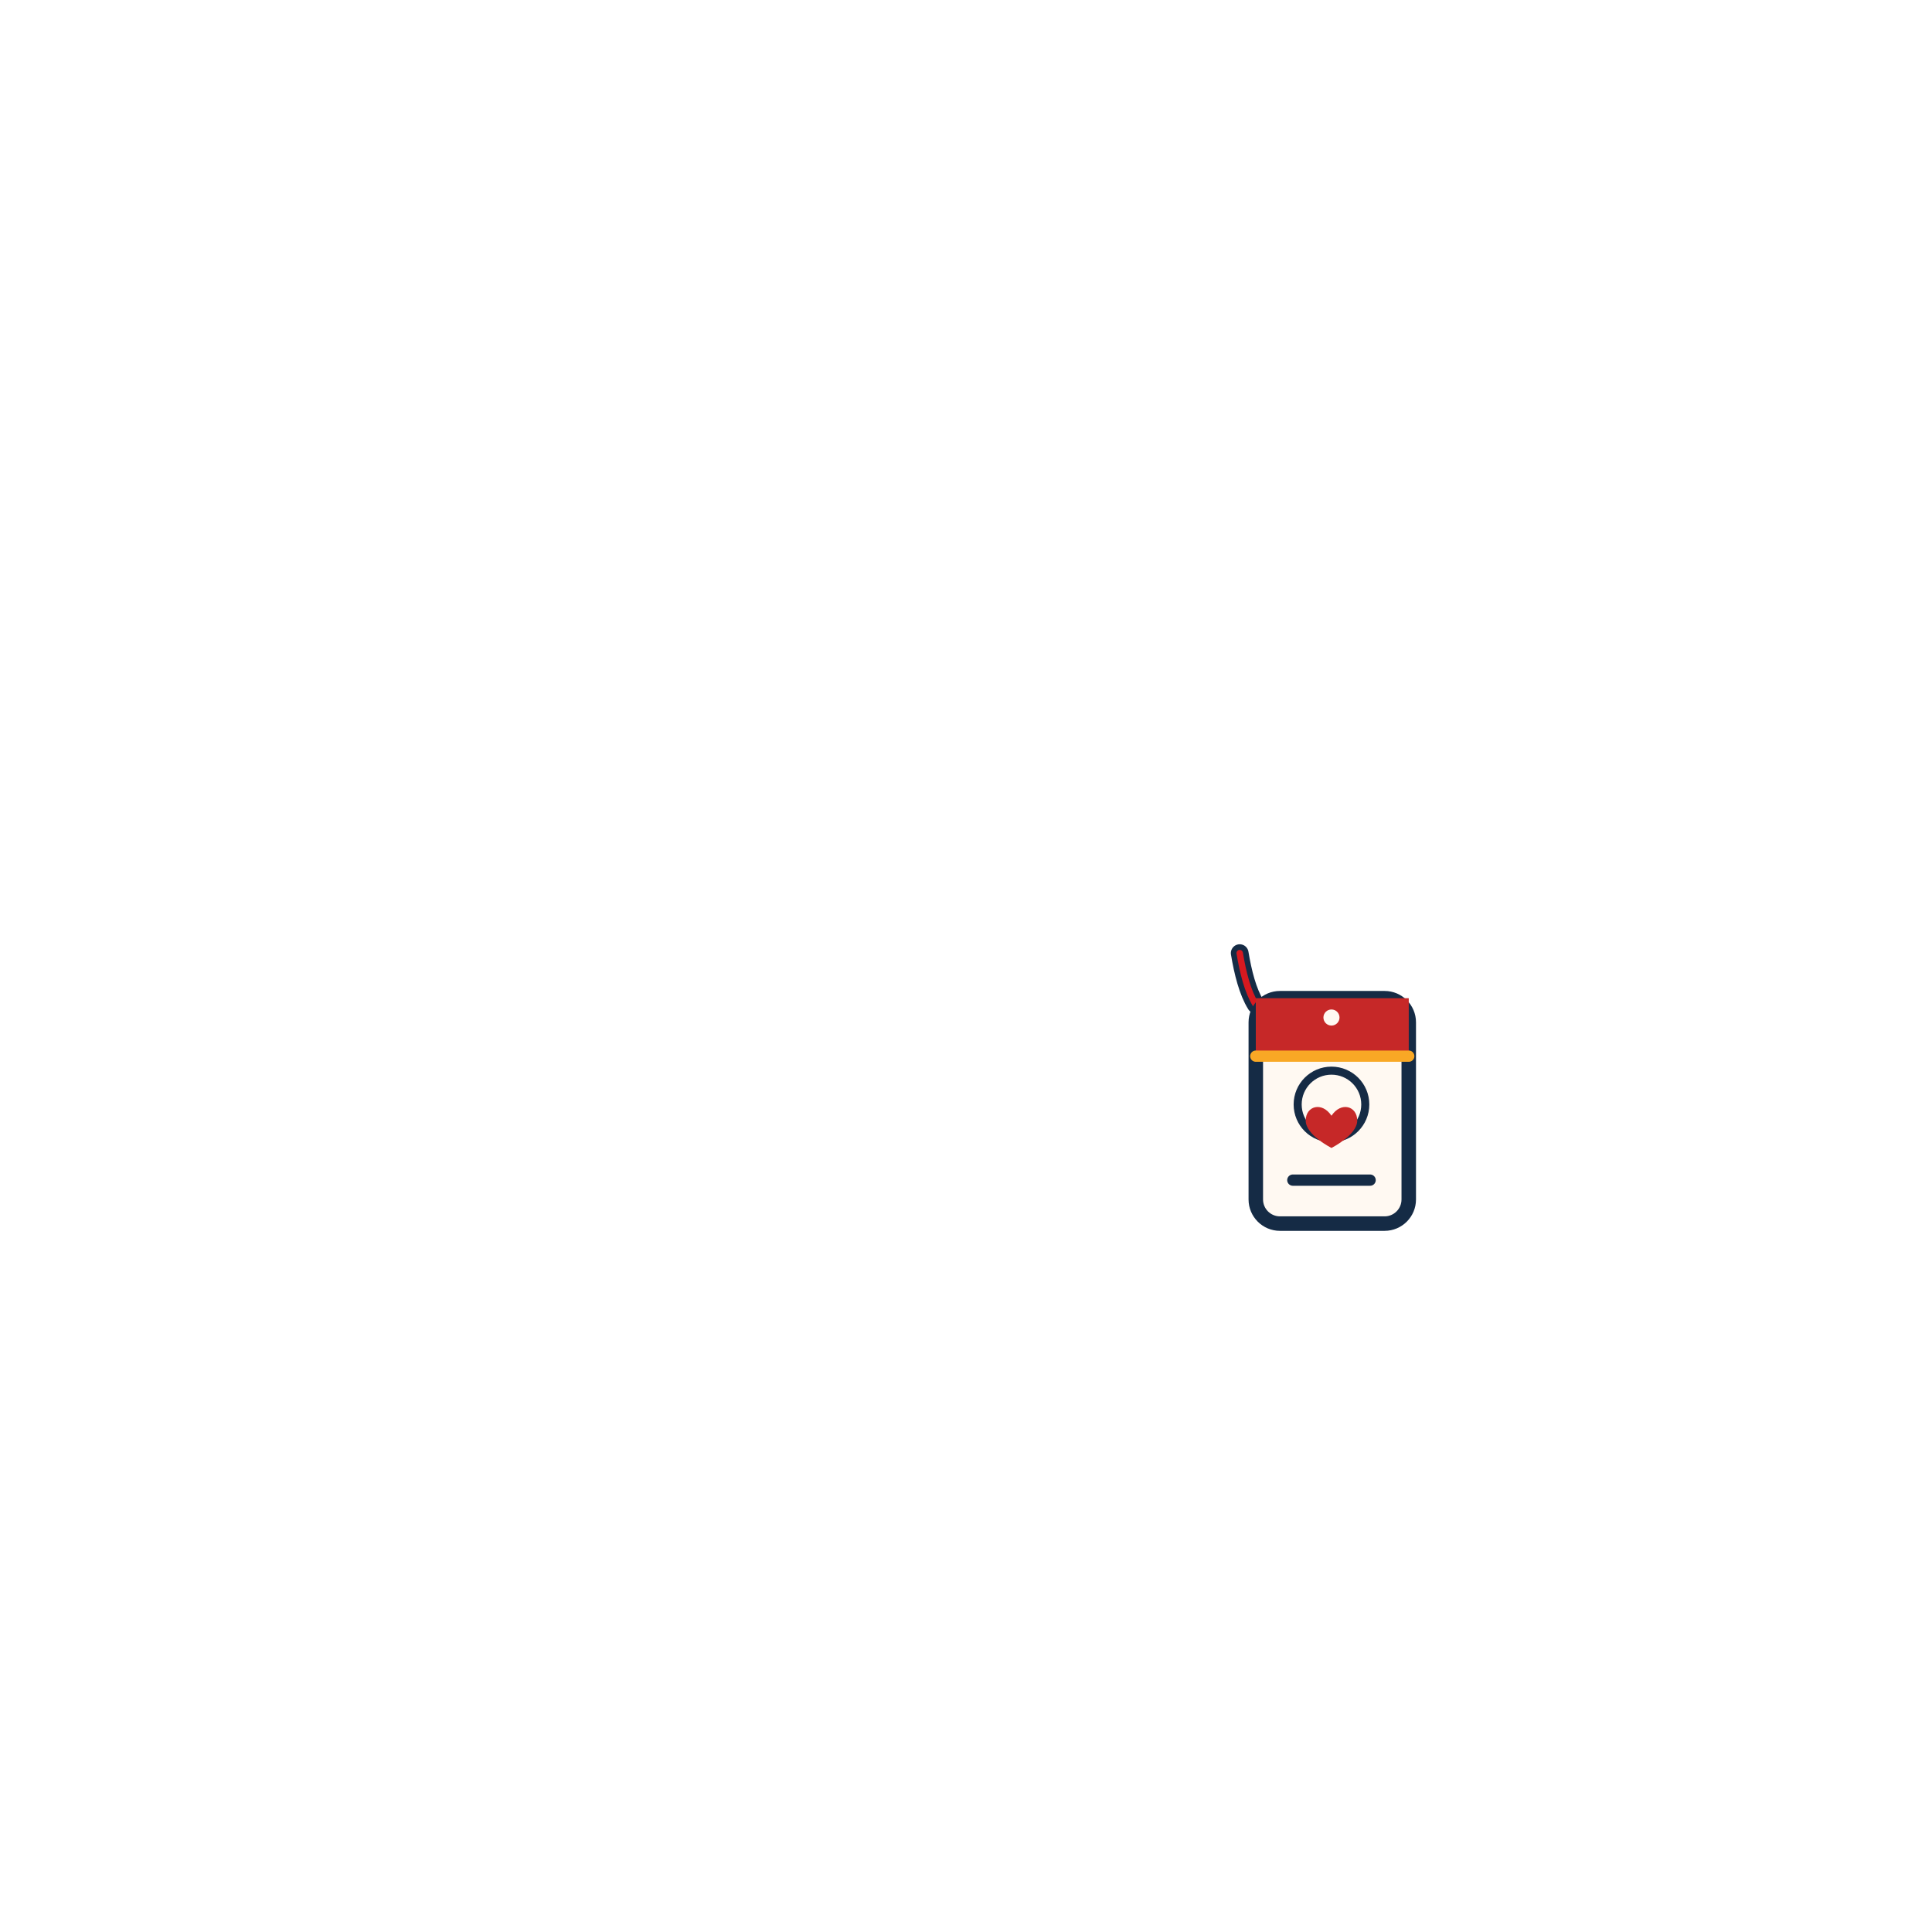
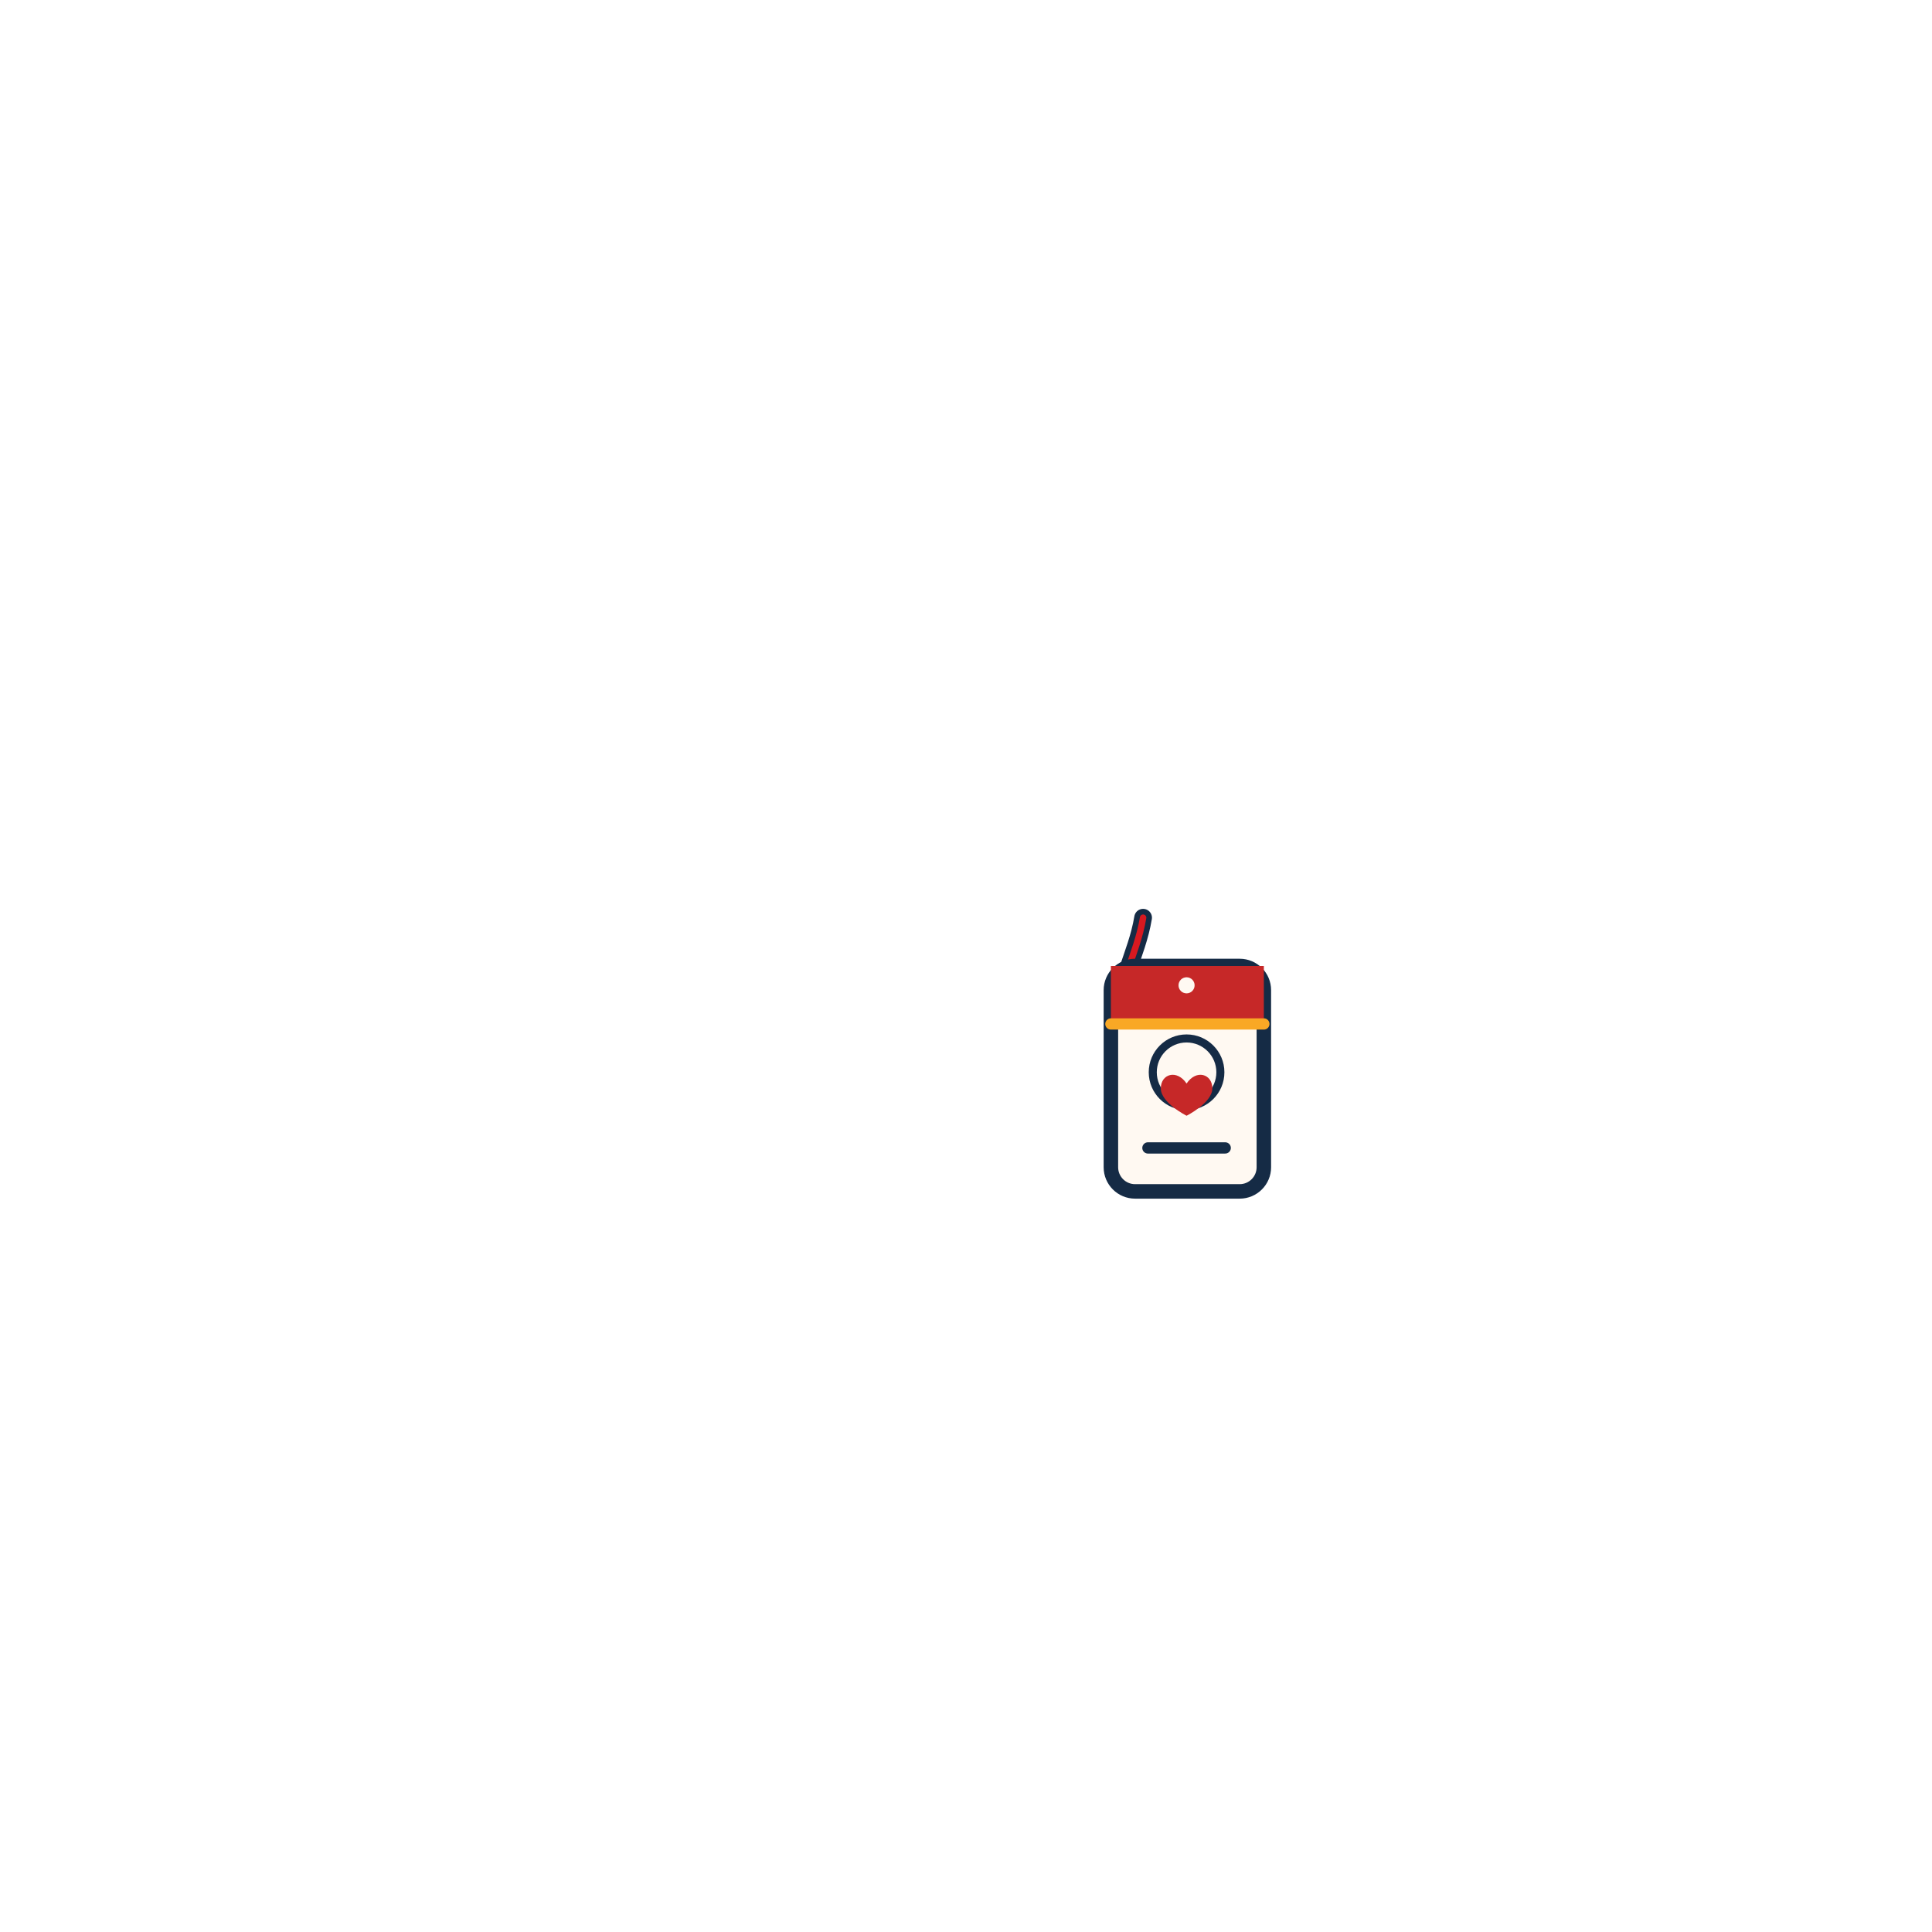
<svg xmlns="http://www.w3.org/2000/svg" viewBox="0 0 1200 1200">
  <g stroke-linecap="round" stroke-linejoin="round">
-     <path d="M770 592 C772 604 775 616 780 624" fill="none" stroke="#152B45" stroke-width="11" />
-     <path d="M770 592 C772 604 775 616 780 624" fill="none" stroke="#D71920" stroke-width="4" />
-     <rect x="780" y="620" width="95" height="140" rx="15" fill="#FFF9F2" stroke="#152B45" stroke-width="9" />
-     <path d="M780 620 H875 V656 H780 Z" fill="#C62828" />
-     <path d="M780 656 H875" stroke="#F9A825" stroke-width="7" />
-     <circle cx="827" cy="686" r="21" fill="#FFF9F2" stroke="#152B45" stroke-width="5" />
-     <path d="M827 693 C821 684 811 687 811 696 C811 705 827 713 827 713 C827 713 843 705 843 696 C843 687 833 684 827 693 Z" fill="#C62828" />
-     <path d="M803 733 H851" stroke="#152B45" stroke-width="7" />
-     <circle cx="827" cy="632" r="5" fill="#FFF9F2" />
+     <path d="M710 570 C708 582 704 592 700 604" fill="none" stroke="#152B45" stroke-width="11" />
+     <path d="M710 570 C708 582 704 592 700 604" fill="none" stroke="#D71920" stroke-width="4" />
+     <rect x="690" y="600" width="95" height="140" rx="15" fill="#FFF9F2" stroke="#152B45" stroke-width="9" />
+     <path d="M690 600 H785 V636 H690 Z" fill="#C62828" />
+     <path d="M690 636 H785" stroke="#F9A825" stroke-width="7" />
+     <circle cx="737" cy="666" r="21" fill="#FFF9F2" stroke="#152B45" stroke-width="5" />
+     <path d="M737 673 C731 664 721 667 721 676 C721 685 737 693 737 693 C737 693 753 685 753 676 C753 667 743 664 737 673 Z" fill="#C62828" />
+     <path d="M713 713 H761" stroke="#152B45" stroke-width="7" />
+     <circle cx="737" cy="612" r="5" fill="#FFF9F2" />
  </g>
</svg>
